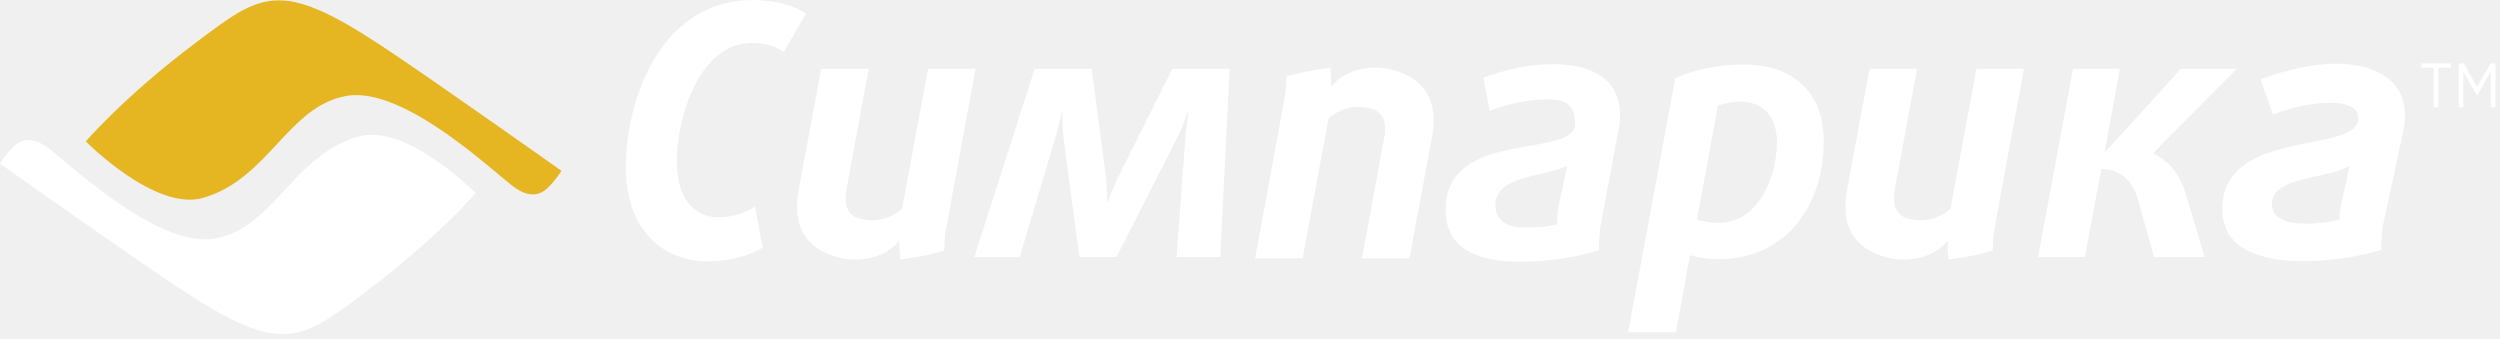
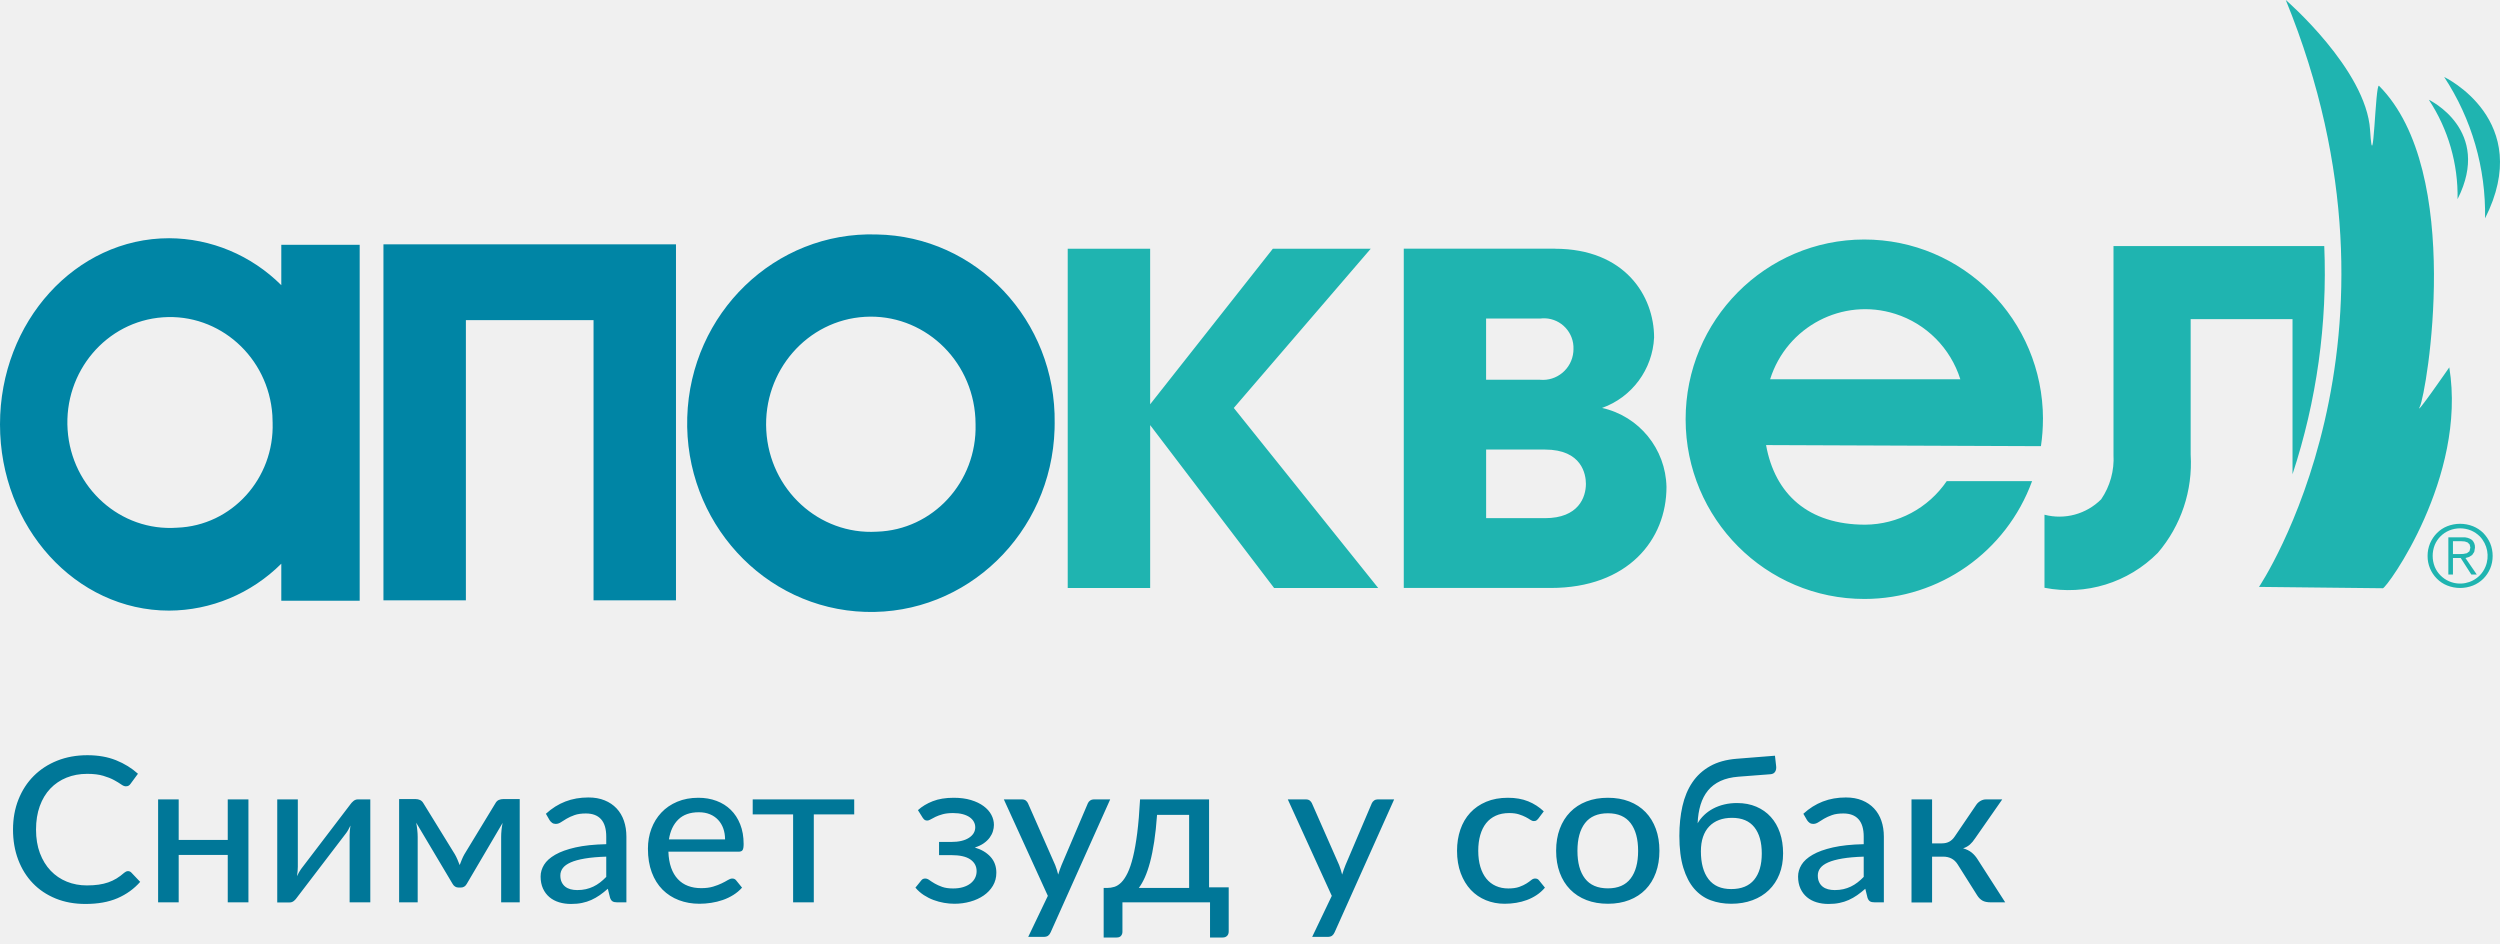
- <svg xmlns="http://www.w3.org/2000/svg" xmlns:xlink="http://www.w3.org/1999/xlink" width="525px" height="71px" viewBox="0 0 525 71" version="1.1">
-   <defs>
-     <polygon id="path-1" points="0 0.143 99.878 0.143 99.878 42 0 42" />
-   </defs>
+ <svg xmlns="http://www.w3.org/2000/svg" width="204px" height="77px" viewBox="0 0 204 77" version="1.1">
  <g id="Page-1" stroke="none" stroke-width="1" fill="none" fill-rule="evenodd">
-     <g id="Group-28">
-       <path d="M42.615,41.559 C32.573,44.445 18.022,29.699 18.022,29.699 C18.022,29.699 26.11,20.227 41.105,8.967 C54.846,-1.357 58.631,-4.522 79.941,9.503 C90.556,16.49 117.904,35.876 117.904,35.876 C117.904,35.876 116.655,37.901 115.018,39.458 C113.103,41.289 110.828,41.243 108.242,39.492 C104.458,36.922 85.037,17.941 72.722,20.147 C60.403,22.362 56.39,37.619 42.615,41.559" id="Fill-1" fill="#E5B522" />
-       <g id="Group-5" transform="translate(0, 28.1597)">
-         <mask id="mask-2" fill="white">
-           <use xlink:href="#path-1" />
-         </mask>
-         <g id="Clip-4" />
-         <path d="M75.289,0.516 C85.331,-2.365 99.878,12.38 99.878,12.38 C99.878,12.38 91.798,21.848 76.795,33.112 C63.054,43.436 59.269,46.597 37.963,32.577 C27.344,25.581 -0,6.191 -0,6.191 C-0,6.191 1.241,4.17 2.877,2.613 C4.802,0.786 7.076,0.832 9.658,2.588 C13.442,5.157 32.862,24.139 45.182,21.924 C57.502,19.713 61.518,4.456 75.289,0.516" id="Fill-3" fill="white" mask="url(#mask-2)" />
+     <g id="комп_тест_4---7-правильных-ответа_1280--" transform="translate(-40, -33)">
+       <g id="Group-10">
+         <g id="Group-7" transform="translate(0, 33)">
+           <g id="логотип" transform="translate(40, 0)">
+             <path d="M87.125,20.297 L93.852,20.297 L93.852,32.991 L103.864,20.297 L111.851,20.297 L100.678,33.289 L112.46,47.979 L103.966,47.979 L93.853,34.688 L93.853,47.979 L87.126,47.979 L87.126,20.294 L87.126,20.297 L87.125,20.297 Z M126.878,20.297 C132.59,20.297 134.974,24.146 134.974,27.543 C134.848,30.147 133.169,32.416 130.727,33.288 C133.749,33.959 135.922,36.624 135.985,39.737 C135.985,44.032 132.854,47.978 126.531,47.978 L114.548,47.978 L114.548,20.293 L126.886,20.293 L126.878,20.297 Z M121.264,30.989 L125.664,30.989 C127.038,31.118 128.257,30.101 128.385,28.718 C128.392,28.644 128.396,28.567 128.396,28.493 C128.447,27.153 127.408,26.026 126.077,25.975 C125.939,25.971 125.802,25.976 125.665,25.995 L121.265,25.995 L121.265,30.989 L121.264,30.989 Z M121.264,42.282 L126.072,42.282 C128.802,42.282 129.41,40.581 129.41,39.483 C129.41,38.733 129.105,36.684 126.072,36.684 L121.268,36.684 L121.268,42.282 L121.264,42.282 Z M187.07,38.699 C189.043,32.701 189.922,26.393 189.66,20.081 L172.461,20.081 L172.461,37.102 C172.537,38.394 172.184,39.675 171.456,40.743 C170.243,41.955 168.484,42.435 166.83,42.001 L166.83,47.962 C170.192,48.622 173.66,47.555 176.078,45.114 C177.976,42.896 178.936,40.022 178.758,37.102 L178.758,26.042 L187.07,26.042 L187.07,38.701 L187.07,38.699 Z M184.332,47.897 C184.332,47.897 197.882,27.811 186.52,0 C186.52,0 193.086,5.666 193.399,10.611 C193.673,14.972 193.819,6.692 194.13,7.004 C201.112,14.009 197.985,32.136 197.464,33.169 C196.943,34.202 199.862,29.977 199.862,29.977 C201.32,38.94 194.754,48.001 194.442,48.001 C194.13,48.001 184.332,47.891 184.332,47.891 L184.332,47.897 Z M202.781,17.817 C206.846,9.783 199.444,6.282 199.444,6.282 C201.692,9.7 202.856,13.724 202.781,17.823 L202.781,17.817 Z M200.537,16.248 C203.394,10.602 198.194,8.142 198.194,8.142 C199.774,10.542 200.591,13.369 200.537,16.248 Z M201.797,42.941 C202.111,43.068 202.398,43.256 202.64,43.495 C202.874,43.74 203.064,44.022 203.199,44.332 C203.334,44.66 203.402,45.011 203.4,45.365 C203.403,45.717 203.335,46.067 203.199,46.393 C203.067,46.703 202.877,46.985 202.64,47.225 C202.397,47.464 202.112,47.651 201.797,47.778 C201.121,48.046 200.37,48.046 199.694,47.778 C199.38,47.654 199.093,47.465 198.856,47.225 C198.36,46.734 198.084,46.063 198.091,45.365 C198.088,45.011 198.157,44.659 198.294,44.332 C198.427,44.021 198.618,43.736 198.857,43.495 C199.095,43.254 199.38,43.065 199.693,42.941 C200.37,42.675 201.12,42.675 201.796,42.941 L201.797,42.941 Z M199.852,43.289 C199.586,43.401 199.346,43.563 199.143,43.767 C198.941,43.971 198.78,44.213 198.671,44.479 C198.451,45.045 198.451,45.674 198.671,46.24 C198.78,46.506 198.94,46.749 199.143,46.952 C199.346,47.157 199.586,47.322 199.852,47.435 C200.704,47.803 201.694,47.611 202.349,46.952 C202.551,46.748 202.708,46.506 202.816,46.24 C203.165,45.396 202.981,44.423 202.349,43.767 C202.145,43.564 201.904,43.402 201.641,43.289 C201.066,43.053 200.424,43.053 199.852,43.289 Z M199.785,46.877 L199.785,43.847 L200.966,43.847 C201.235,43.826 201.503,43.905 201.721,44.064 C201.884,44.229 201.969,44.456 201.957,44.687 L201.899,45.032 L201.73,45.287 L201.482,45.446 L201.184,45.535 L202.104,46.881 L201.66,46.881 L200.797,45.535 L200.161,45.535 L200.161,46.881 L199.783,46.881 L199.785,46.877 Z M201.003,45.201 L201.296,45.143 L201.507,44.985 L201.583,44.681 L201.52,44.425 L201.355,44.262 L201.125,44.184 L200.853,44.163 L200.161,44.163 L200.161,45.213 L200.663,45.213 L201.004,45.201 L201.003,45.201 Z M144.442,30.947 C145.8,26.635 150.374,24.248 154.66,25.614 C157.185,26.418 159.163,28.407 159.963,30.947 L144.431,30.947 L144.442,30.947 Z M166.708,34.196 C166.701,26.096 160.166,19.537 152.113,19.544 C144.06,19.551 137.538,26.124 137.547,34.223 C137.554,42.324 144.089,48.883 152.142,48.875 C158.253,48.87 163.712,45.032 165.817,39.262 L158.852,39.262 C157.345,41.471 154.86,42.797 152.197,42.814 C147.555,42.814 144.832,40.323 144.111,36.318 L166.54,36.407 C166.65,35.675 166.704,34.937 166.704,34.197 L166.708,34.196 Z" id="Shape" fill="#1FB4B0" fill-rule="nonzero" />
+             <path d="M55.16,19.939 L55.16,48.987 L48.433,48.987 L48.433,26.125 L38.016,26.125 L38.016,48.986 L31.289,48.986 L31.289,19.939 L55.16,19.939 Z M14.451,43.06 C9.837,43.389 5.837,39.812 5.517,35.071 C5.197,30.331 8.677,26.22 13.292,25.892 C17.906,25.563 21.906,29.139 22.226,33.879 C22.24,34.077 22.246,34.276 22.246,34.475 C22.396,39.056 18.909,42.896 14.451,43.06 Z M22.954,19.976 L22.954,23.27 C20.498,20.825 17.217,19.452 13.798,19.439 C6.178,19.439 0,26.241 0,34.631 C0,43.021 6.179,49.826 13.798,49.826 C17.217,49.813 20.499,48.441 22.954,45.998 L22.954,49.021 L29.35,49.021 L29.35,19.976 L22.954,19.976 Z M71.545,43.386 C66.832,43.661 62.795,39.96 62.528,35.119 C62.26,30.276 65.862,26.129 70.574,25.853 C75.287,25.576 79.324,29.278 79.592,34.12 C79.601,34.285 79.606,34.452 79.606,34.618 C79.733,39.325 76.126,43.248 71.545,43.386 Z M71.53,19.132 C63.252,18.871 56.335,25.552 56.079,34.055 C55.824,42.561 62.327,49.667 70.603,49.93 C78.881,50.192 85.798,43.511 86.054,35.006 C86.059,34.848 86.061,34.691 86.061,34.532 C86.185,26.158 79.68,19.265 71.53,19.132 Z" id="Shape" fill="#0085A5" fill-rule="nonzero" />
+             <path d="M10.448,71.084 C10.551,71.084 10.64,71.123 10.715,71.2 L11.438,71.961 C10.933,72.534 10.317,72.978 9.591,73.292 C8.865,73.606 7.991,73.763 6.969,73.763 C6.074,73.763 5.263,73.614 4.537,73.317 C3.811,73.019 3.191,72.603 2.677,72.068 C2.163,71.533 1.766,70.894 1.484,70.15 C1.203,69.406 1.062,68.587 1.062,67.694 C1.062,66.801 1.21,65.982 1.506,65.238 C1.802,64.494 2.216,63.855 2.75,63.32 C3.284,62.785 3.923,62.369 4.666,62.071 C5.409,61.774 6.232,61.625 7.133,61.625 C8.011,61.625 8.792,61.763 9.475,62.038 C10.158,62.314 10.752,62.681 11.257,63.138 L10.654,63.957 C10.614,64.017 10.564,64.067 10.504,64.106 C10.443,64.144 10.364,64.163 10.267,64.163 C10.158,64.163 10.03,64.111 9.884,64.006 C9.737,63.902 9.545,63.784 9.307,63.655 C9.069,63.525 8.774,63.408 8.424,63.304 C8.074,63.199 7.638,63.146 7.116,63.146 C6.501,63.146 5.939,63.25 5.428,63.456 C4.917,63.663 4.476,63.961 4.106,64.349 C3.736,64.738 3.449,65.215 3.245,65.78 C3.041,66.345 2.94,66.983 2.94,67.694 C2.94,68.416 3.046,69.058 3.258,69.621 C3.471,70.183 3.763,70.66 4.136,71.051 C4.509,71.442 4.949,71.74 5.454,71.944 C5.959,72.148 6.504,72.25 7.09,72.25 C7.446,72.25 7.766,72.229 8.05,72.188 C8.334,72.147 8.595,72.085 8.833,72.002 C9.072,71.919 9.297,71.813 9.509,71.684 C9.722,71.554 9.931,71.398 10.138,71.216 C10.184,71.178 10.232,71.146 10.284,71.121 C10.336,71.097 10.39,71.084 10.448,71.084 Z M20.272,65.23 L20.272,73.631 L18.584,73.631 L18.584,69.761 L14.581,69.761 L14.581,73.631 L12.902,73.631 L12.902,65.23 L14.581,65.23 L14.581,68.537 L18.584,68.537 L18.584,65.23 L20.272,65.23 Z M30.217,65.23 L30.217,73.631 L28.529,73.631 L28.529,68.141 C28.529,68.03 28.535,67.908 28.547,67.773 C28.558,67.638 28.575,67.501 28.598,67.363 C28.541,67.479 28.485,67.588 28.43,67.69 C28.376,67.792 28.32,67.881 28.262,67.959 L24.241,73.226 C24.178,73.325 24.095,73.419 23.992,73.507 C23.888,73.595 23.771,73.639 23.639,73.639 L22.623,73.639 L22.623,65.23 L24.302,65.23 L24.302,70.729 C24.302,70.839 24.296,70.961 24.284,71.097 C24.273,71.232 24.256,71.365 24.233,71.498 C24.348,71.255 24.46,71.059 24.569,70.911 L28.59,65.635 C28.653,65.542 28.737,65.451 28.844,65.362 C28.95,65.274 29.069,65.23 29.201,65.23 L30.217,65.23 Z M42.409,65.205 L42.409,73.631 L40.894,73.631 L40.894,68.289 C40.894,68.124 40.904,67.937 40.924,67.727 C40.944,67.518 40.974,67.325 41.014,67.148 L38.087,72.126 C38.035,72.22 37.969,72.293 37.889,72.345 C37.808,72.397 37.714,72.424 37.605,72.424 L37.415,72.424 C37.312,72.424 37.219,72.397 37.135,72.345 C37.052,72.293 36.985,72.22 36.933,72.126 L33.962,67.132 C33.997,67.308 34.026,67.503 34.049,67.715 C34.072,67.927 34.083,68.119 34.083,68.289 L34.083,73.631 L32.568,73.631 L32.568,65.205 L33.928,65.205 C34.043,65.205 34.158,65.23 34.272,65.28 C34.387,65.329 34.485,65.426 34.565,65.569 L37.122,69.72 C37.197,69.852 37.266,69.993 37.329,70.142 C37.392,70.29 37.453,70.439 37.51,70.588 C37.567,70.439 37.626,70.29 37.686,70.142 C37.747,69.993 37.814,69.852 37.889,69.72 L40.412,65.569 C40.492,65.42 40.59,65.322 40.704,65.276 C40.819,65.229 40.934,65.205 41.049,65.205 L42.409,65.205 Z M49.47,69.902 C48.787,69.924 48.207,69.975 47.73,70.055 C47.254,70.135 46.866,70.241 46.568,70.373 C46.269,70.505 46.054,70.661 45.922,70.84 C45.79,71.019 45.724,71.219 45.724,71.44 C45.724,71.649 45.76,71.83 45.832,71.981 C45.904,72.133 46.001,72.257 46.125,72.353 C46.248,72.45 46.393,72.52 46.559,72.564 C46.726,72.608 46.907,72.63 47.102,72.63 C47.36,72.63 47.597,72.606 47.812,72.556 C48.027,72.506 48.23,72.436 48.419,72.345 C48.609,72.254 48.789,72.143 48.962,72.01 C49.134,71.878 49.303,71.726 49.47,71.555 L49.47,69.902 Z M44.545,66.404 C45.032,65.958 45.562,65.624 46.133,65.404 C46.704,65.183 47.331,65.073 48.014,65.073 C48.514,65.073 48.956,65.152 49.34,65.309 C49.725,65.466 50.049,65.685 50.313,65.966 C50.577,66.247 50.777,66.583 50.912,66.975 C51.047,67.366 51.114,67.799 51.114,68.273 L51.114,73.631 L50.365,73.631 C50.199,73.631 50.072,73.605 49.986,73.552 C49.9,73.5 49.831,73.402 49.78,73.259 L49.599,72.523 C49.375,72.721 49.154,72.896 48.936,73.048 C48.718,73.199 48.489,73.329 48.251,73.437 C48.013,73.544 47.759,73.625 47.489,73.68 C47.219,73.736 46.921,73.763 46.594,73.763 C46.249,73.763 45.926,73.718 45.625,73.627 C45.324,73.536 45.061,73.397 44.837,73.209 C44.613,73.022 44.437,72.787 44.308,72.506 C44.179,72.225 44.114,71.897 44.114,71.522 C44.114,71.192 44.207,70.873 44.394,70.567 C44.58,70.261 44.885,69.987 45.307,69.745 C45.728,69.502 46.279,69.304 46.96,69.149 C47.64,68.995 48.477,68.907 49.47,68.885 L49.47,68.273 C49.47,67.639 49.329,67.165 49.048,66.851 C48.766,66.536 48.353,66.379 47.808,66.379 C47.44,66.379 47.132,66.423 46.882,66.512 C46.633,66.6 46.417,66.698 46.236,66.805 C46.056,66.913 45.898,67.011 45.763,67.099 C45.628,67.187 45.489,67.231 45.345,67.231 C45.23,67.231 45.131,67.201 45.048,67.14 C44.965,67.079 44.898,67.008 44.846,66.925 L44.545,66.404 Z M59.165,68.496 C59.165,68.176 59.117,67.881 59.023,67.611 C58.928,67.341 58.789,67.107 58.605,66.909 C58.421,66.71 58.198,66.556 57.934,66.446 C57.669,66.335 57.365,66.28 57.021,66.28 C56.315,66.28 55.759,66.476 55.355,66.867 C54.95,67.259 54.693,67.802 54.584,68.496 L59.165,68.496 Z M60.551,72.432 C60.344,72.663 60.106,72.863 59.836,73.031 C59.567,73.199 59.28,73.336 58.975,73.441 C58.671,73.545 58.357,73.623 58.033,73.672 C57.708,73.722 57.388,73.747 57.073,73.747 C56.47,73.747 55.912,73.649 55.398,73.453 C54.884,73.257 54.439,72.971 54.063,72.593 C53.687,72.216 53.394,71.747 53.185,71.188 C52.975,70.628 52.871,69.984 52.871,69.257 C52.871,68.673 52.965,68.128 53.155,67.624 C53.344,67.119 53.615,66.68 53.969,66.305 C54.322,65.93 54.753,65.635 55.264,65.42 C55.775,65.205 56.349,65.098 56.986,65.098 C57.52,65.098 58.012,65.182 58.463,65.35 C58.914,65.518 59.303,65.762 59.63,66.082 C59.957,66.401 60.214,66.796 60.4,67.264 C60.587,67.733 60.68,68.267 60.68,68.868 C60.68,69.116 60.652,69.283 60.594,69.368 C60.537,69.454 60.431,69.497 60.276,69.497 L54.541,69.497 C54.558,69.998 54.633,70.435 54.765,70.807 C54.897,71.179 55.079,71.489 55.312,71.737 C55.544,71.985 55.821,72.17 56.143,72.291 C56.464,72.413 56.823,72.473 57.219,72.473 C57.592,72.473 57.915,72.432 58.188,72.349 C58.46,72.267 58.696,72.177 58.894,72.08 C59.092,71.984 59.258,71.894 59.393,71.812 C59.528,71.729 59.647,71.688 59.75,71.688 C59.888,71.688 59.994,71.737 60.069,71.837 L60.551,72.432 Z M69.704,66.454 L66.406,66.454 L66.406,73.631 L64.718,73.631 L64.718,66.454 L61.421,66.454 L61.421,65.23 L69.704,65.23 L69.704,66.454 Z M74.904,66.107 C75.232,65.809 75.633,65.566 76.11,65.379 C76.586,65.191 77.157,65.098 77.823,65.098 C78.357,65.098 78.828,65.16 79.235,65.284 C79.643,65.408 79.986,65.573 80.264,65.78 C80.543,65.987 80.752,66.222 80.893,66.487 C81.034,66.751 81.104,67.027 81.104,67.314 C81.104,67.479 81.077,67.651 81.022,67.83 C80.968,68.01 80.88,68.182 80.759,68.347 C80.639,68.513 80.48,68.666 80.282,68.806 C80.084,68.947 79.838,69.064 79.545,69.158 C80.085,69.317 80.513,69.571 80.828,69.918 C81.144,70.266 81.302,70.698 81.302,71.216 C81.302,71.608 81.209,71.961 81.022,72.275 C80.836,72.589 80.584,72.855 80.269,73.073 C79.953,73.29 79.588,73.457 79.175,73.573 C78.762,73.689 78.331,73.747 77.884,73.747 C77.608,73.747 77.325,73.722 77.035,73.672 C76.746,73.623 76.46,73.545 76.179,73.441 C75.898,73.336 75.631,73.201 75.378,73.036 C75.125,72.87 74.899,72.669 74.698,72.432 L75.18,71.837 C75.255,71.737 75.361,71.688 75.499,71.688 C75.608,71.688 75.721,71.73 75.839,71.816 C75.956,71.901 76.1,71.994 76.269,72.093 C76.439,72.192 76.642,72.284 76.881,72.37 C77.119,72.455 77.416,72.498 77.772,72.498 C78.076,72.498 78.347,72.462 78.585,72.391 C78.824,72.319 79.024,72.22 79.188,72.093 C79.352,71.966 79.477,71.817 79.563,71.646 C79.649,71.476 79.692,71.288 79.692,71.084 C79.692,70.687 79.522,70.37 79.184,70.133 C78.845,69.896 78.323,69.778 77.617,69.778 L76.627,69.778 L76.627,68.703 L77.617,68.703 C78.237,68.703 78.719,68.591 79.063,68.368 C79.408,68.145 79.58,67.857 79.58,67.504 C79.58,67.35 79.543,67.202 79.468,67.062 C79.393,66.921 79.28,66.797 79.128,66.689 C78.976,66.582 78.786,66.498 78.56,66.437 C78.333,66.377 78.07,66.346 77.772,66.346 C77.439,66.346 77.157,66.378 76.928,66.441 C76.698,66.505 76.503,66.575 76.342,66.652 C76.182,66.729 76.048,66.8 75.942,66.863 C75.836,66.926 75.745,66.958 75.671,66.958 C75.59,66.958 75.523,66.943 75.468,66.913 C75.414,66.882 75.355,66.82 75.292,66.727 L74.904,66.107 Z M90.592,65.23 L85.736,76.07 C85.685,76.191 85.616,76.285 85.53,76.351 C85.443,76.417 85.317,76.45 85.151,76.45 L83.902,76.45 L85.504,73.102 L81.913,65.23 L83.377,65.23 C83.52,65.23 83.632,65.263 83.713,65.329 C83.793,65.395 83.851,65.47 83.885,65.553 L86.106,70.596 C86.152,70.723 86.197,70.851 86.24,70.981 C86.283,71.11 86.319,71.238 86.348,71.365 C86.388,71.233 86.431,71.102 86.477,70.973 C86.523,70.843 86.571,70.715 86.623,70.588 L88.767,65.553 C88.807,65.459 88.87,65.382 88.956,65.321 C89.043,65.26 89.14,65.23 89.249,65.23 L90.592,65.23 Z M97.033,72.457 L97.033,66.495 L94.415,66.495 C94.358,67.311 94.28,68.039 94.183,68.678 C94.085,69.317 93.972,69.878 93.843,70.361 C93.714,70.843 93.572,71.256 93.417,71.601 C93.262,71.945 93.098,72.231 92.926,72.457 L97.033,72.457 Z M100.262,72.407 L100.262,76.004 C100.262,76.158 100.217,76.28 100.128,76.368 C100.039,76.456 99.923,76.5 99.78,76.5 L98.738,76.5 L98.738,73.631 L91.591,73.631 L91.591,76.037 C91.591,76.158 91.554,76.266 91.479,76.359 C91.405,76.453 91.287,76.5 91.126,76.5 L90.059,76.5 L90.059,72.457 L90.343,72.457 C90.544,72.457 90.742,72.426 90.937,72.366 C91.132,72.305 91.32,72.184 91.501,72.002 C91.682,71.82 91.852,71.564 92.013,71.233 C92.174,70.902 92.32,70.47 92.452,69.935 C92.584,69.4 92.699,68.748 92.797,67.979 C92.894,67.21 92.972,66.294 93.029,65.23 L98.66,65.23 L98.66,72.407 L100.262,72.407 Z M113.763,65.23 L108.907,76.07 C108.855,76.191 108.786,76.285 108.7,76.351 C108.614,76.417 108.487,76.45 108.321,76.45 L107.073,76.45 L108.674,73.102 L105.084,65.23 L106.547,65.23 C106.691,65.23 106.803,65.263 106.883,65.329 C106.963,65.395 107.021,65.47 107.055,65.553 L109.277,70.596 C109.323,70.723 109.367,70.851 109.41,70.981 C109.453,71.11 109.489,71.238 109.518,71.365 C109.558,71.233 109.601,71.102 109.647,70.973 C109.693,70.843 109.742,70.715 109.793,70.588 L111.937,65.553 C111.978,65.459 112.041,65.382 112.127,65.321 C112.213,65.26 112.31,65.23 112.42,65.23 L113.763,65.23 Z M125.524,66.801 C125.473,66.862 125.423,66.91 125.374,66.946 C125.325,66.982 125.255,67 125.163,67 C125.071,67 124.975,66.965 124.874,66.896 C124.774,66.827 124.648,66.753 124.495,66.673 C124.343,66.593 124.16,66.519 123.944,66.45 C123.729,66.381 123.464,66.346 123.148,66.346 C122.735,66.346 122.37,66.418 122.054,66.561 C121.739,66.705 121.476,66.909 121.267,67.173 C121.057,67.438 120.898,67.76 120.789,68.141 C120.68,68.521 120.625,68.948 120.625,69.422 C120.625,69.913 120.683,70.35 120.797,70.733 C120.912,71.116 121.076,71.438 121.288,71.7 C121.501,71.962 121.759,72.16 122.063,72.295 C122.367,72.431 122.706,72.498 123.079,72.498 C123.441,72.498 123.739,72.455 123.975,72.37 C124.21,72.284 124.405,72.192 124.56,72.093 C124.715,71.994 124.844,71.901 124.948,71.816 C125.051,71.73 125.157,71.688 125.266,71.688 C125.404,71.688 125.51,71.737 125.585,71.837 L126.067,72.432 C125.866,72.669 125.641,72.87 125.391,73.036 C125.141,73.201 124.876,73.336 124.595,73.441 C124.313,73.545 124.019,73.623 123.712,73.672 C123.405,73.722 123.093,73.747 122.778,73.747 C122.232,73.747 121.723,73.65 121.249,73.457 C120.776,73.264 120.365,72.983 120.018,72.614 C119.671,72.244 119.397,71.791 119.196,71.254 C118.995,70.716 118.894,70.106 118.894,69.422 C118.894,68.799 118.985,68.223 119.166,67.694 C119.347,67.165 119.613,66.709 119.966,66.326 C120.319,65.943 120.754,65.642 121.271,65.424 C121.788,65.207 122.379,65.098 123.045,65.098 C123.67,65.098 124.221,65.194 124.698,65.387 C125.174,65.58 125.599,65.853 125.972,66.206 L125.524,66.801 Z M131.207,65.098 C131.85,65.098 132.431,65.198 132.951,65.4 C133.47,65.601 133.912,65.89 134.277,66.268 C134.641,66.645 134.921,67.1 135.116,67.632 C135.311,68.164 135.409,68.761 135.409,69.422 C135.409,70.084 135.311,70.682 135.116,71.216 C134.921,71.751 134.641,72.206 134.277,72.581 C133.912,72.956 133.47,73.244 132.951,73.445 C132.431,73.646 131.85,73.747 131.207,73.747 C130.559,73.747 129.975,73.646 129.455,73.445 C128.936,73.244 128.492,72.956 128.125,72.581 C127.757,72.206 127.475,71.751 127.277,71.216 C127.079,70.682 126.98,70.084 126.98,69.422 C126.98,68.761 127.079,68.164 127.277,67.632 C127.475,67.1 127.757,66.645 128.125,66.268 C128.492,65.89 128.936,65.601 129.455,65.4 C129.975,65.198 130.559,65.098 131.207,65.098 Z M131.207,72.49 C132.034,72.49 132.651,72.222 133.058,71.688 C133.466,71.153 133.67,70.401 133.67,69.43 C133.67,68.46 133.466,67.706 133.058,67.169 C132.651,66.632 132.034,66.363 131.207,66.363 C130.369,66.363 129.745,66.632 129.334,67.169 C128.924,67.706 128.719,68.46 128.719,69.43 C128.719,70.401 128.924,71.153 129.334,71.688 C129.745,72.222 130.369,72.49 131.207,72.49 Z M141.264,72.548 C142.096,72.548 142.721,72.295 143.137,71.791 C143.553,71.287 143.761,70.572 143.761,69.645 C143.761,68.725 143.559,68.01 143.154,67.5 C142.749,66.99 142.142,66.735 141.333,66.735 C140.937,66.735 140.582,66.794 140.27,66.913 C139.957,67.031 139.69,67.206 139.469,67.438 C139.248,67.669 139.08,67.955 138.965,68.294 C138.85,68.633 138.793,69.023 138.793,69.464 C138.793,70.439 139,71.197 139.413,71.737 C139.826,72.278 140.443,72.548 141.264,72.548 Z M141.858,63.378 C141.29,63.422 140.801,63.539 140.39,63.729 C139.98,63.92 139.641,64.177 139.374,64.502 C139.107,64.828 138.905,65.215 138.767,65.664 C138.629,66.113 138.549,66.619 138.526,67.181 C138.669,66.933 138.849,66.707 139.064,66.503 C139.279,66.299 139.525,66.124 139.8,65.978 C140.076,65.832 140.377,65.721 140.704,65.643 C141.032,65.566 141.376,65.528 141.738,65.528 C142.323,65.528 142.848,65.627 143.313,65.825 C143.778,66.024 144.173,66.302 144.497,66.661 C144.822,67.019 145.07,67.45 145.242,67.955 C145.414,68.459 145.5,69.02 145.5,69.637 C145.5,70.266 145.4,70.832 145.199,71.336 C144.998,71.841 144.712,72.272 144.342,72.63 C143.972,72.989 143.526,73.264 143.003,73.457 C142.481,73.65 141.901,73.747 141.264,73.747 C140.661,73.747 140.103,73.652 139.589,73.461 C139.076,73.271 138.629,72.958 138.25,72.523 C137.872,72.087 137.575,71.517 137.359,70.811 C137.144,70.106 137.036,69.238 137.036,68.207 C137.036,67.33 137.12,66.523 137.286,65.784 C137.453,65.045 137.721,64.4 138.091,63.849 C138.461,63.298 138.945,62.854 139.542,62.518 C140.139,62.182 140.865,61.981 141.72,61.914 L144.837,61.666 L144.932,62.51 C144.955,62.692 144.928,62.846 144.85,62.973 C144.773,63.1 144.639,63.168 144.45,63.179 L141.858,63.378 Z M152.079,69.902 C151.395,69.924 150.816,69.975 150.339,70.055 C149.863,70.135 149.475,70.241 149.177,70.373 C148.878,70.505 148.663,70.661 148.531,70.84 C148.399,71.019 148.333,71.219 148.333,71.44 C148.333,71.649 148.369,71.83 148.441,71.981 C148.512,72.133 148.61,72.257 148.733,72.353 C148.857,72.45 149.002,72.52 149.168,72.564 C149.335,72.608 149.516,72.63 149.711,72.63 C149.969,72.63 150.206,72.606 150.421,72.556 C150.636,72.506 150.839,72.436 151.028,72.345 C151.218,72.254 151.398,72.143 151.571,72.01 C151.743,71.878 151.912,71.726 152.079,71.555 L152.079,69.902 Z M147.153,66.404 C147.641,65.958 148.171,65.624 148.742,65.404 C149.313,65.183 149.94,65.073 150.623,65.073 C151.123,65.073 151.565,65.152 151.949,65.309 C152.334,65.466 152.658,65.685 152.922,65.966 C153.186,66.247 153.386,66.583 153.521,66.975 C153.656,67.366 153.723,67.799 153.723,68.273 L153.723,73.631 L152.974,73.631 C152.808,73.631 152.681,73.605 152.595,73.552 C152.509,73.5 152.44,73.402 152.389,73.259 L152.208,72.523 C151.984,72.721 151.763,72.896 151.545,73.048 C151.327,73.199 151.098,73.329 150.86,73.437 C150.622,73.544 150.368,73.625 150.098,73.68 C149.828,73.736 149.53,73.763 149.203,73.763 C148.858,73.763 148.535,73.718 148.234,73.627 C147.933,73.536 147.67,73.397 147.446,73.209 C147.222,73.022 147.046,72.787 146.917,72.506 C146.788,72.225 146.723,71.897 146.723,71.522 C146.723,71.192 146.816,70.873 147.003,70.567 C147.189,70.261 147.494,69.987 147.916,69.745 C148.337,69.502 148.888,69.304 149.569,69.149 C150.249,68.995 151.086,68.907 152.079,68.885 L152.079,68.273 C152.079,67.639 151.938,67.165 151.657,66.851 C151.375,66.536 150.962,66.379 150.417,66.379 C150.049,66.379 149.741,66.423 149.491,66.512 C149.241,66.6 149.026,66.698 148.845,66.805 C148.665,66.913 148.507,67.011 148.372,67.099 C148.237,67.187 148.098,67.231 147.954,67.231 C147.839,67.231 147.74,67.201 147.657,67.14 C147.574,67.079 147.507,67.008 147.455,66.925 L147.153,66.404 Z M161.266,65.668 C161.352,65.542 161.467,65.437 161.61,65.354 C161.754,65.271 161.906,65.23 162.067,65.23 L163.384,65.23 L161.171,68.405 C161.033,68.615 160.89,68.786 160.741,68.918 C160.591,69.05 160.408,69.152 160.189,69.224 C160.465,69.301 160.697,69.415 160.887,69.567 C161.076,69.718 161.246,69.916 161.395,70.158 L163.625,73.631 L162.463,73.631 C162.158,73.631 161.924,73.583 161.761,73.486 C161.597,73.39 161.458,73.25 161.343,73.069 L159.742,70.53 C159.61,70.321 159.445,70.164 159.247,70.059 C159.049,69.954 158.82,69.902 158.562,69.902 L157.658,69.902 L157.658,73.639 L155.979,73.639 L155.979,65.23 L157.658,65.23 L157.658,68.819 L158.45,68.819 C158.691,68.819 158.897,68.772 159.066,68.678 C159.235,68.584 159.38,68.446 159.501,68.265 L161.266,65.668 Z" id="Снимает-зуд-у-собак" fill="#007798" />
+           </g>
+         </g>
      </g>
-       <path d="M477.106,42.835 C477.106,46.413 481.25,46.974 484.034,46.974 C486.502,46.974 488.886,46.733 491.283,46.096 C491.283,46.096 491.283,44.902 491.514,43.628 L493.425,34.713 C489.603,37.662 477.106,36.785 477.106,42.835 M504.648,27.794 L500.502,46.894 C500.109,48.564 500.033,52.463 500.033,52.463 C496.375,53.652 489.923,54.851 483.722,54.851 C474.963,54.851 466.681,52.463 466.681,43.944 C466.681,26.672 495.256,32.49 495.256,24.849 C495.256,21.984 491.514,21.584 489.367,21.584 C485.308,21.584 481.093,22.617 477.351,24.047 L474.722,16.648 C479.659,14.816 485.384,13.382 490.641,13.382 C497.636,13.382 505.044,16.09 505.044,24.284 C505.044,25.482 504.884,26.672 504.648,27.794" id="Fill-6" fill="white" />
-       <polygon id="Fill-8" fill="white" points="511.067 14.22 508.472 14.22 508.472 13.296 514.666 13.296 514.666 14.22 512.058 14.22 512.058 22.557 511.067 22.557" />
-       <polygon id="Fill-10" fill="white" points="516.343 13.294 517.376 13.294 520.191 18.256 523.022 13.294 524.055 13.294 524.055 22.555 523.064 22.555 523.064 15.095 520.207 20.041 520.165 20.041 517.309 15.095 517.309 22.555 516.343 22.555" />
-       <path d="M164.579,10.93 C163.113,9.828 160.84,9.022 157.905,9.022 C146.682,9.022 142.134,24.939 142.134,33.889 C142.134,41.662 145.655,45.625 151.009,45.625 C153.945,45.625 156.806,44.598 158.564,43.349 L160.18,52.007 C157.391,53.619 153.503,54.868 148.662,54.868 C138.909,54.868 131.425,47.972 131.425,35.209 C131.425,20.833 138.759,-0 158.125,-0 C162.82,-0 166.854,1.174 169.273,2.861 L164.579,10.93 Z" id="Fill-12" fill="white" />
-       <path d="M256.24,53.986 L247.072,53.986 L248.906,29.194 C249.121,26.626 249.42,24.424 249.563,23.547 L249.42,23.547 C249.121,24.353 248.392,26.626 247.072,29.194 L234.452,53.986 L226.676,53.986 L223.379,29.194 C223.086,27.068 223.086,24.278 223.086,23.547 L222.937,23.547 C222.716,24.571 222.274,26.626 221.545,29.194 L214.134,53.986 L204.601,53.986 L217.287,14.45 L229.244,14.45 L232.254,37.188 C232.475,39.022 232.475,41.811 232.475,42.396 L232.618,42.396 C232.84,41.736 233.718,39.389 234.823,37.188 L246.188,14.45 L258.218,14.45 L256.24,53.986 Z" id="Fill-14" fill="white" />
-       <path d="M365.456,21.346 C363.694,21.346 361.718,21.785 360.762,22.224 L356.36,46.064 C357.166,46.431 359.149,46.798 360.911,46.798 C369.637,46.798 373.161,36.457 373.161,29.926 C373.161,24.721 370.443,21.346 365.456,21.346 M360.834,54.425 C358.415,54.425 356.067,53.986 354.896,53.547 L351.958,69.757 L341.912,69.757 L351.814,16.43 C355.703,14.672 360.612,13.57 366.191,13.57 C377.043,13.57 382.986,19.805 382.986,29.707 C382.986,42.543 375.58,54.425 360.834,54.425" id="Fill-16" fill="white" />
-       <path d="M452.131,32.201 C455.577,33.742 457.847,36.821 459.024,40.784 L462.984,53.986 L452.347,53.986 L448.972,41.883 C447.95,38.216 445.526,35.501 441.274,35.501 L437.827,53.986 L427.996,53.986 L435.33,14.451 L445.161,14.451 L442.008,31.834 L442.152,31.834 L457.996,14.451 L469.733,14.451 L452.131,32.201 Z" id="Fill-18" fill="white" />
-       <path d="M204.87,14.451 L194.895,14.451 L189.435,43.871 C189.44,43.869 189.445,43.869 189.45,43.868 C189.45,43.868 186.773,46.26 183.37,46.26 C179.608,46.26 177.581,44.965 177.581,41.737 C177.581,41.152 177.581,40.492 177.73,39.903 L182.425,14.451 L172.451,14.451 L167.678,40.124 C167.463,41.223 167.386,42.397 167.386,43.571 C167.386,49.07 170.584,53.048 177.382,54.348 C177.378,54.35 177.375,54.352 177.371,54.355 C177.402,54.361 179.537,54.584 180.585,54.497 C184.435,54.179 187.101,52.66 188.834,50.615 C188.856,51.912 188.916,53.206 189.051,54.497 C192.711,54.035 196.044,53.336 198.303,52.602 C198.303,52.602 198.346,50.763 198.498,49.043 L199.849,41.727 C199.844,41.729 199.839,41.73 199.833,41.732 L204.87,14.451 Z" id="Fill-20" fill="white" />
-       <path d="M425.025,14.451 L415.051,14.451 L409.59,43.871 C409.595,43.869 409.6,43.869 409.605,43.868 C409.605,43.868 406.928,46.26 403.525,46.26 C399.763,46.26 397.736,44.965 397.736,41.737 C397.736,41.152 397.736,40.492 397.885,39.903 L402.58,14.451 L392.606,14.451 L387.834,40.124 C387.619,41.223 387.541,42.397 387.541,43.571 C387.541,49.07 390.739,53.048 397.538,54.348 C397.534,54.35 397.53,54.352 397.526,54.355 C397.557,54.361 399.692,54.584 400.741,54.497 C404.59,54.179 407.256,52.66 408.989,50.615 C409.011,51.912 409.072,53.206 409.207,54.497 C412.867,54.035 416.199,53.336 418.459,52.602 C418.459,52.602 418.502,50.763 418.654,49.043 L420.004,41.727 C420,41.729 419.994,41.73 419.989,41.732 L425.025,14.451 Z" id="Fill-22" fill="white" />
-       <path d="M263.567,54.252 L273.541,54.252 L279.002,24.832 C278.997,24.833 278.992,24.833 278.987,24.835 C278.987,24.835 281.664,22.443 285.067,22.443 C288.829,22.443 290.856,23.737 290.856,26.966 C290.856,27.551 290.856,28.211 290.707,28.799 L286.012,54.252 L295.986,54.252 L300.758,28.579 C300.973,27.48 301.051,26.306 301.051,25.132 C301.051,19.633 297.853,15.655 291.054,14.355 C291.058,14.353 291.062,14.35 291.066,14.348 C291.035,14.342 288.9,14.119 287.851,14.206 C284.001,14.524 281.336,16.043 279.602,18.087 C279.581,16.791 279.52,15.496 279.385,14.206 C275.725,14.668 272.393,15.366 270.133,16.101 C270.133,16.101 270.09,17.94 269.938,19.66 L268.588,26.976 C268.592,26.974 268.598,26.973 268.603,26.971 L263.567,54.252 Z" id="Fill-24" fill="white" />
-       <path d="M314.017,42.94 C314.017,46.519 316.866,47.751 319.651,47.751 C322.121,47.751 324.637,47.717 327.035,47.08 C327.035,47.08 326.975,45.008 327.206,43.733 L329.119,34.816 C324.889,36.993 314.017,36.888 314.017,42.94 M339.804,27.703 L336.196,47 C335.803,48.671 335.728,52.571 335.728,52.571 C332.069,53.761 325.616,54.96 319.412,54.96 C310.65,54.96 303.588,52.571 303.588,44.05 C303.588,26.772 330.783,33.556 330.783,25.913 C330.783,20.981 327.191,20.878 325.042,20.878 C320.983,20.878 316.583,21.821 312.84,23.252 L311.514,16.346 C316.453,14.514 321.075,13.478 326.333,13.478 C333.33,13.478 340.201,15.995 340.201,24.191 C340.201,25.39 340.04,26.58 339.804,27.703" id="Fill-26" fill="white" />
    </g>
  </g>
</svg>
